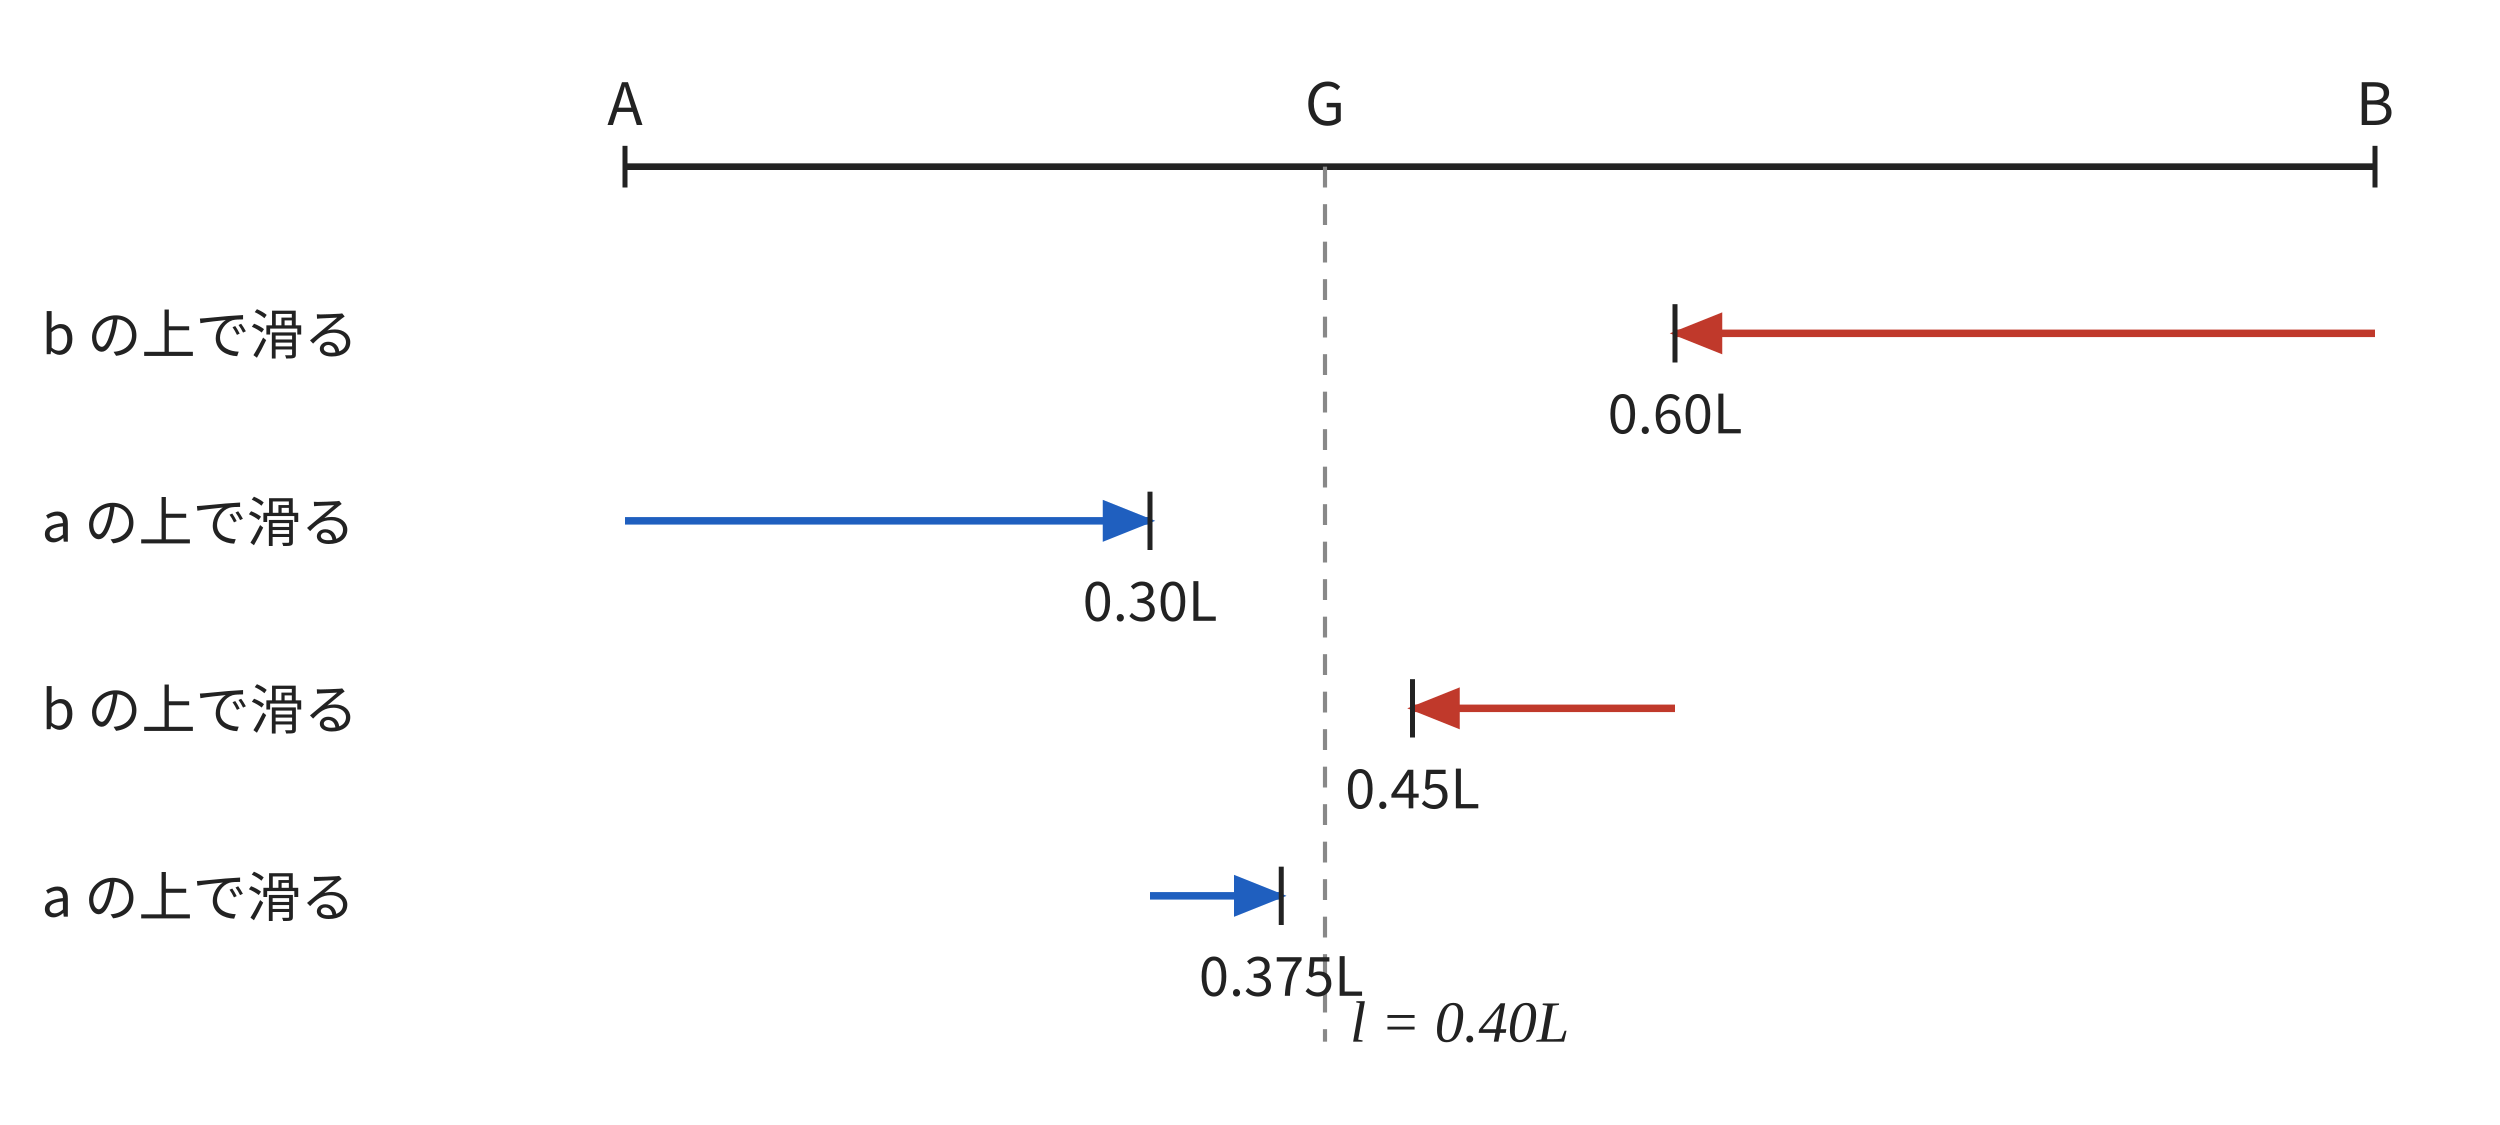
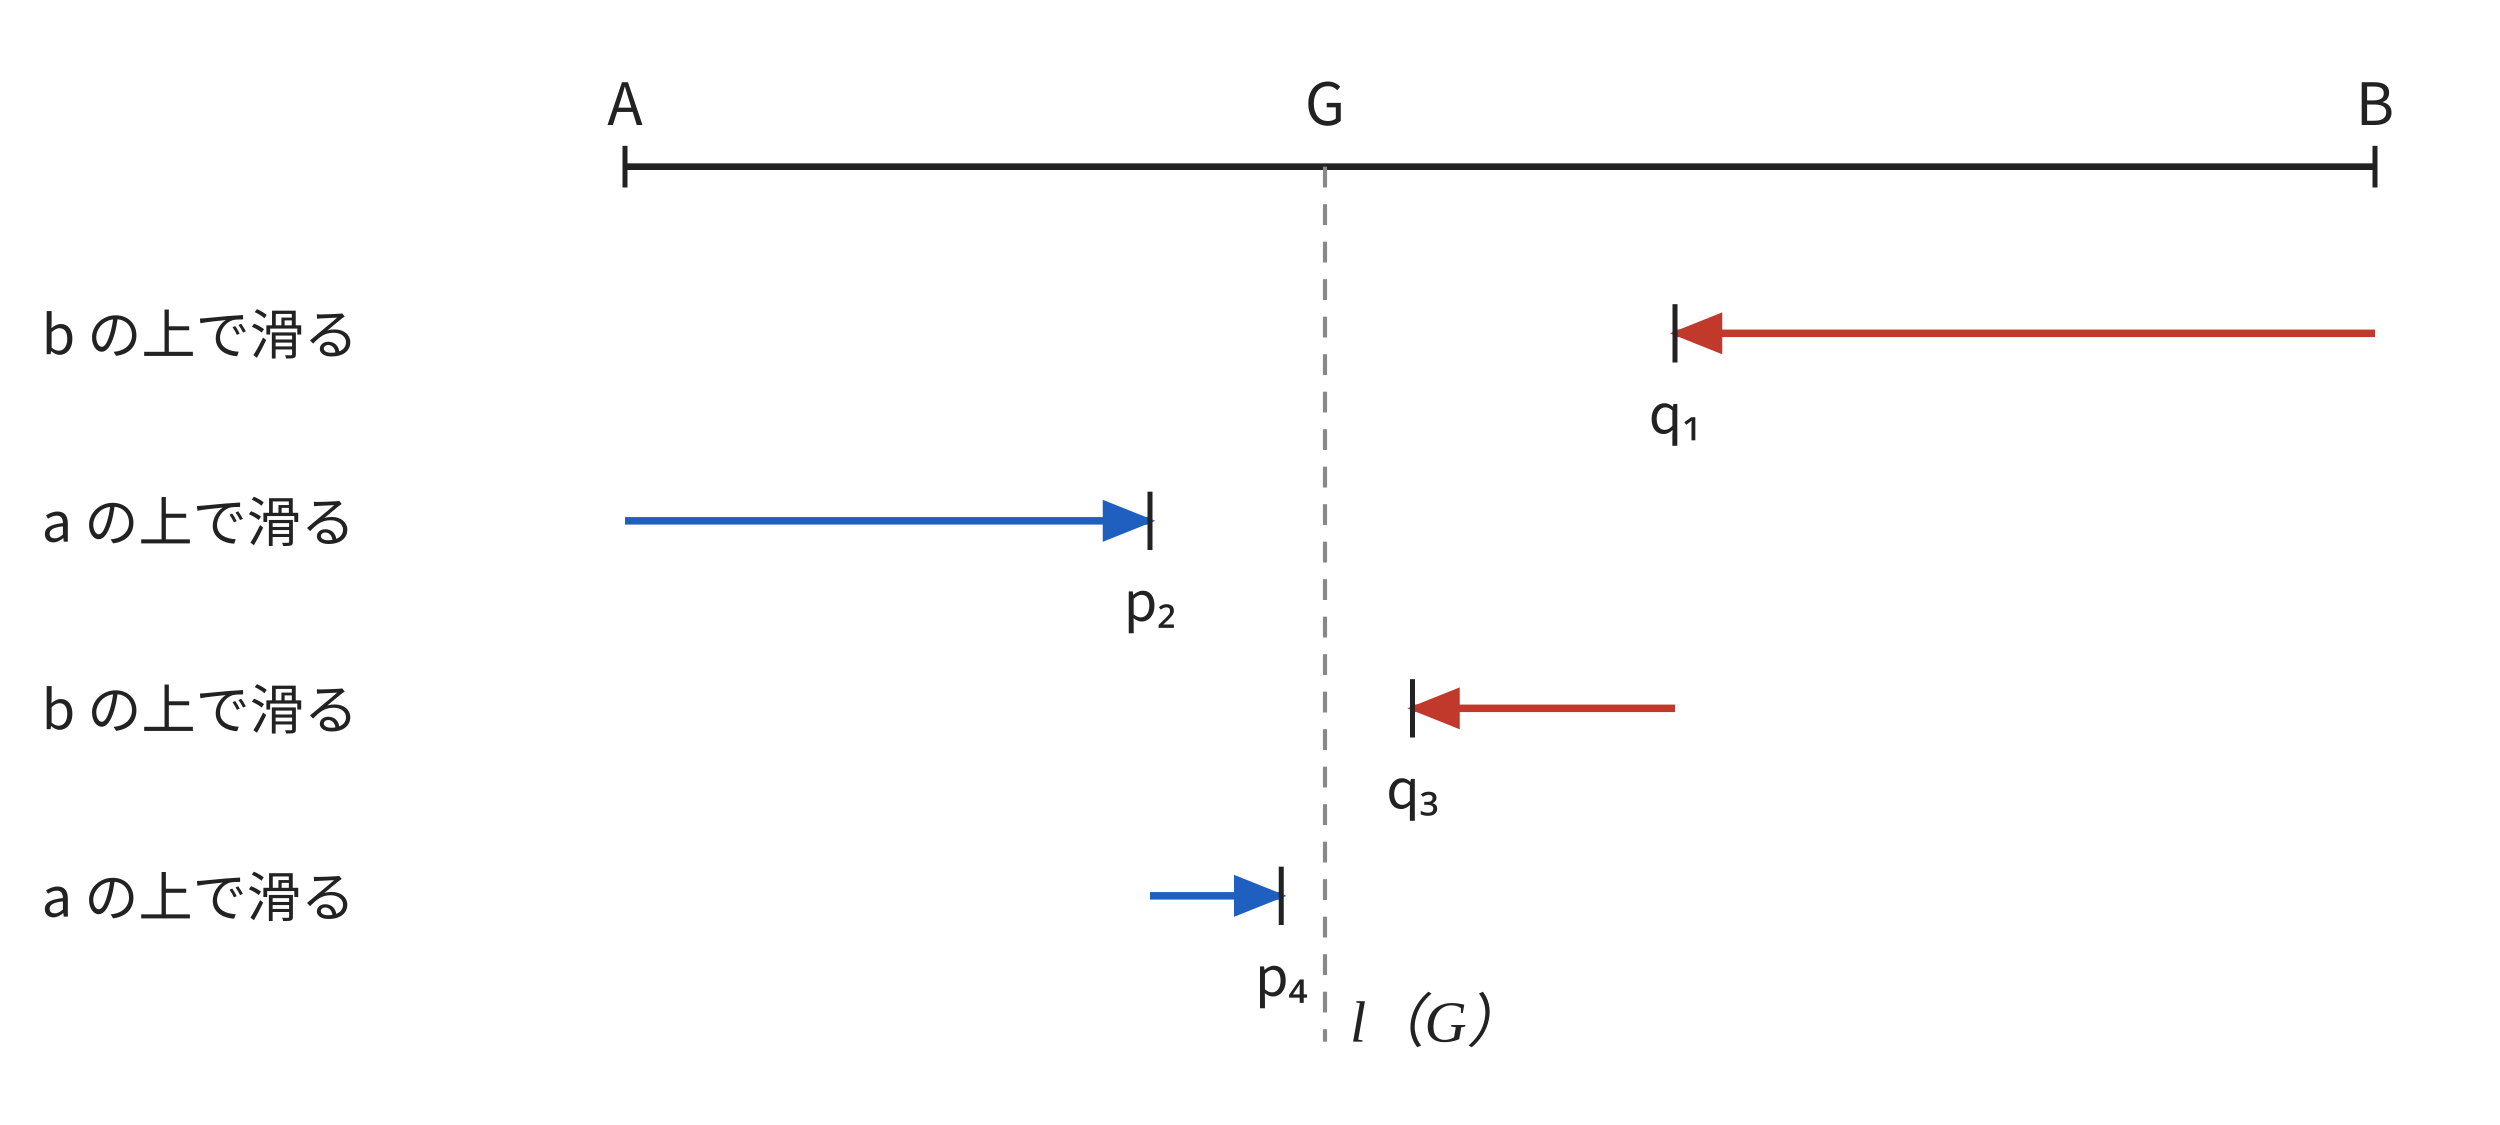
<svg xmlns="http://www.w3.org/2000/svg" viewBox="0 0 600 270">
  <defs>
    <marker id="a-ab" viewBox="0 0 10 10" refX="9" refY="5" markerWidth="7" markerHeight="7" orient="auto-start-reverse">
      <path d="M0,1 L10,5 L0,9 z" fill="#1f5fbf" />
    </marker>
    <marker id="a-ar" viewBox="0 0 10 10" refX="9" refY="5" markerWidth="7" markerHeight="7" orient="auto-start-reverse">
      <path d="M0,1 L10,5 L0,9 z" fill="#c0392b" />
    </marker>
    <marker id="a-ak" viewBox="0 0 10 10" refX="9" refY="5" markerWidth="7" markerHeight="7" orient="auto-start-reverse">
      <path d="M0,1 L10,5 L0,9 z" fill="#222" />
    </marker>
    <marker id="a-ag" viewBox="0 0 10 10" refX="9" refY="5" markerWidth="6" markerHeight="6" orient="auto-start-reverse">
      <path d="M0,1 L10,5 L0,9 z" fill="#888" />
    </marker>
  </defs>
  <line x1="150.0" y1="40.0" x2="570.0" y2="40.0" stroke="#222" stroke-width="1.6" />
  <line x1="150.0" y1="35.0" x2="150.0" y2="45.0" stroke="#222" stroke-width="1.2" />
  <line x1="570.0" y1="35.0" x2="570.0" y2="45.0" stroke="#222" stroke-width="1.2" />
  <text x="150.0" y="30.0" font-family="Noto Sans CJK JP, sans-serif" font-size="14" fill="#222" text-anchor="middle">A</text>
  <text x="570.0" y="30.0" font-family="Noto Sans CJK JP, sans-serif" font-size="14" fill="#222" text-anchor="middle">B</text>
  <line x1="318.0" y1="40.0" x2="318.0" y2="250.0" stroke="#888" stroke-width="1" stroke-dasharray="5,4" />
  <text x="318.0" y="30.0" font-family="Noto Sans CJK JP, sans-serif" font-size="14" fill="#222" text-anchor="middle">G</text>
  <line x1="570.0" y1="80.0" x2="402.0" y2="80.0" stroke="#c0392b" stroke-width="1.8" marker-end="url(#a-ar)" />
  <line x1="402.0" y1="73.0" x2="402.0" y2="87.0" stroke="#222" stroke-width="1.2" />
-   <text x="402.0" y="104.0" font-family="Noto Sans CJK JP, sans-serif" font-size="13" fill="#222" text-anchor="middle">0.60L</text>
+   <text x="402.0" y="104.0" font-family="Noto Sans CJK JP, sans-serif" font-size="13" fill="#222" text-anchor="middle">q₁</text>
  <text x="10.0" y="85.0" font-family="Noto Sans CJK JP, sans-serif" font-size="13" fill="#222" text-anchor="start">b の上で滑る</text>
  <line x1="150.0" y1="125.0" x2="276.0" y2="125.0" stroke="#1f5fbf" stroke-width="1.8" marker-end="url(#a-ab)" />
  <line x1="276.0" y1="118.0" x2="276.0" y2="132.0" stroke="#222" stroke-width="1.2" />
-   <text x="276.0" y="149.0" font-family="Noto Sans CJK JP, sans-serif" font-size="13" fill="#222" text-anchor="middle">0.30L</text>
+   <text x="276.0" y="149.0" font-family="Noto Sans CJK JP, sans-serif" font-size="13" fill="#222" text-anchor="middle">p₂</text>
  <text x="10.0" y="130.0" font-family="Noto Sans CJK JP, sans-serif" font-size="13" fill="#222" text-anchor="start">a の上で滑る</text>
  <line x1="402.0" y1="170.0" x2="339.0" y2="170.0" stroke="#c0392b" stroke-width="1.8" marker-end="url(#a-ar)" />
  <line x1="339.0" y1="163.0" x2="339.0" y2="177.0" stroke="#222" stroke-width="1.2" />
-   <text x="339.0" y="194.0" font-family="Noto Sans CJK JP, sans-serif" font-size="13" fill="#222" text-anchor="middle">0.45L</text>
+   <text x="339.0" y="194.0" font-family="Noto Sans CJK JP, sans-serif" font-size="13" fill="#222" text-anchor="middle">q₃</text>
  <text x="10.0" y="175.0" font-family="Noto Sans CJK JP, sans-serif" font-size="13" fill="#222" text-anchor="start">b の上で滑る</text>
  <line x1="276.0" y1="215.0" x2="307.5" y2="215.0" stroke="#1f5fbf" stroke-width="1.8" marker-end="url(#a-ab)" />
  <line x1="307.5" y1="208.0" x2="307.5" y2="222.0" stroke="#222" stroke-width="1.2" />
-   <text x="307.5" y="239.0" font-family="Noto Sans CJK JP, sans-serif" font-size="13" fill="#222" text-anchor="middle">0.375L</text>
+   <text x="307.5" y="239.0" font-family="Noto Sans CJK JP, sans-serif" font-size="13" fill="#222" text-anchor="middle">p₄</text>
  <text x="10.0" y="220.0" font-family="Noto Sans CJK JP, sans-serif" font-size="13" fill="#222" text-anchor="start">a の上で滑る</text>
-   <text x="324.0" y="250.0" font-family="Times New Roman, serif" font-style="italic" font-size="14" fill="#222" text-anchor="start">l = 0.40L</text>
+   <text x="324.0" y="250.0" font-family="Times New Roman, serif" font-style="italic" font-size="14" fill="#222" text-anchor="start">l（G）</text>
</svg>
